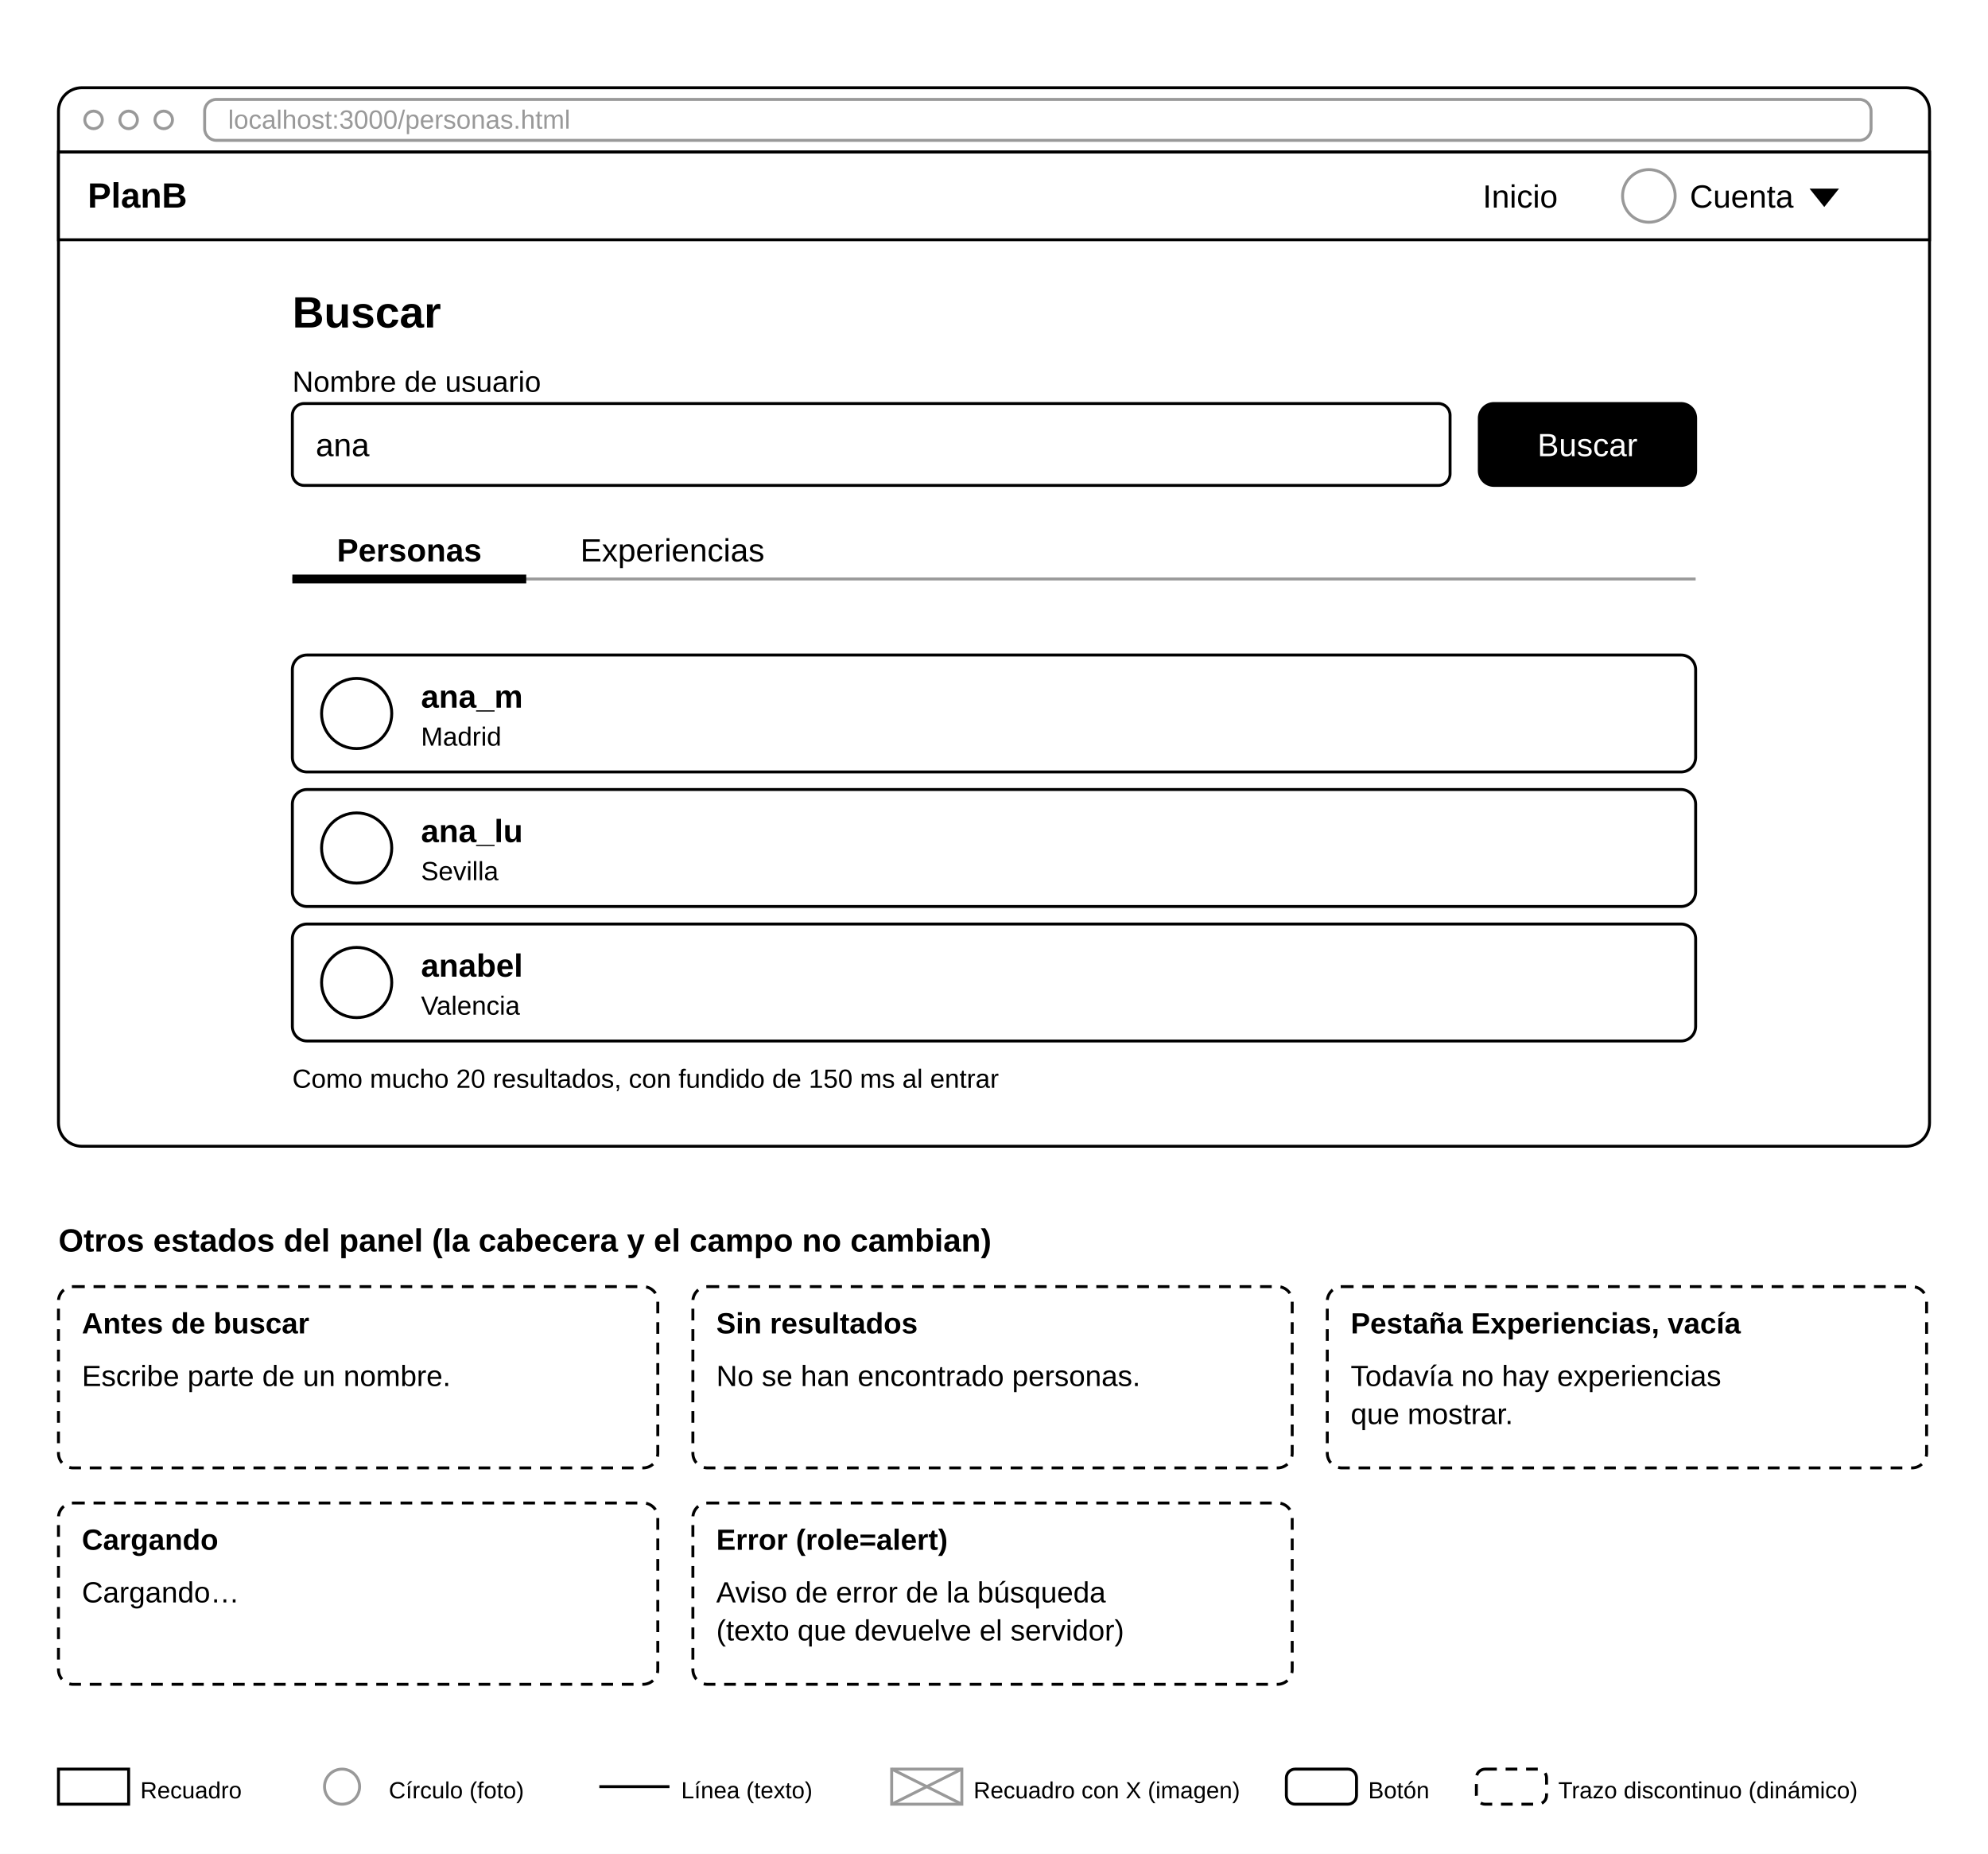
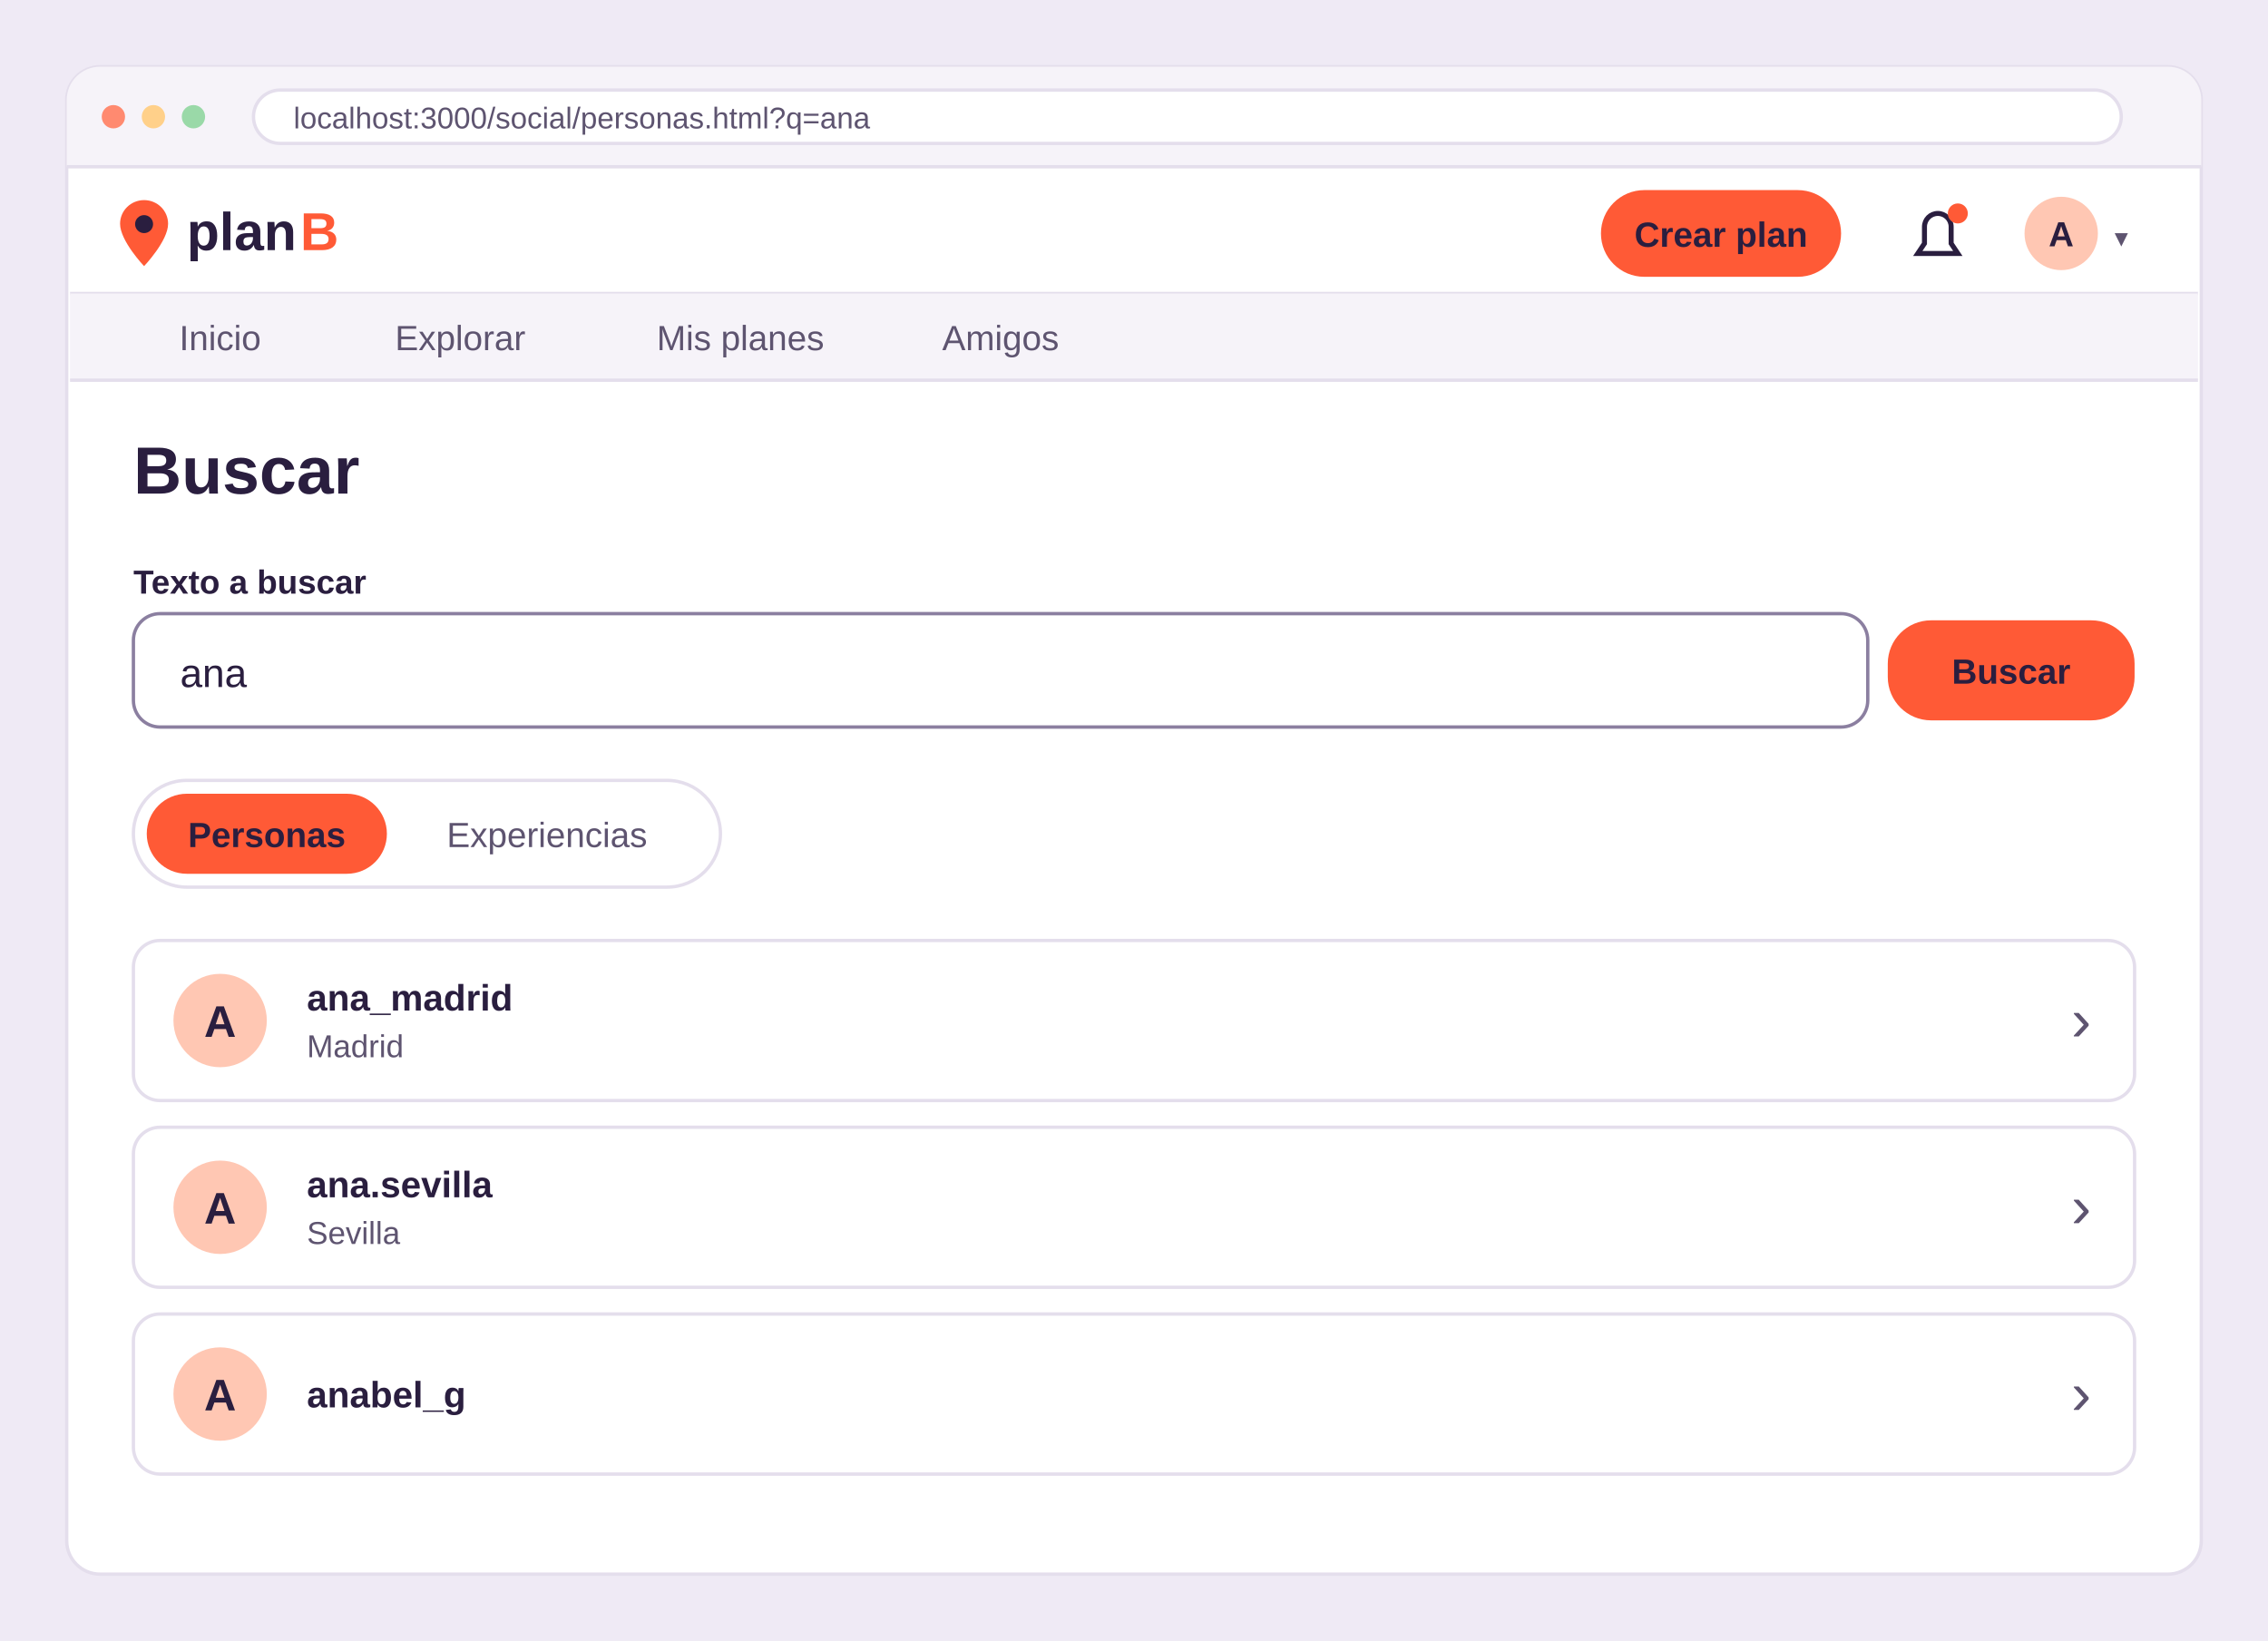
- <svg xmlns="http://www.w3.org/2000/svg" viewBox="0 0 680 634" width="680" height="634" role="img">
-   <rect width="680" height="634" fill="#fff" />
-   <rect x="20" y="30" width="640" height="362" rx="8" fill="#fff" stroke="#000" stroke-width="1" />
-   <line x1="20" y1="52" x2="660" y2="52" stroke="#000" stroke-width="1" />
-   <circle cx="32" cy="41" r="3" fill="#fff" stroke="#999" stroke-width="1" />
-   <circle cx="44" cy="41" r="3" fill="#fff" stroke="#999" stroke-width="1" />
-   <circle cx="56" cy="41" r="3" fill="#fff" stroke="#999" stroke-width="1" />
-   <rect x="70" y="34" width="570" height="14" rx="4" fill="#fff" stroke="#999" stroke-width="1" />
-   <text x="78" y="44" font-family="Arial, Helvetica, sans-serif" font-size="9" text-anchor="start" fill="#999">localhost:3000/personas.html</text>
-   <rect x="20" y="52" width="640" height="30" fill="#fff" stroke="#000" stroke-width="1" />
-   <text x="30" y="71" font-family="Arial, Helvetica, sans-serif" font-size="12" text-anchor="start" fill="#000" font-weight="bold">PlanB</text>
-   <text x="520" y="71" font-family="Arial, Helvetica, sans-serif" font-size="11" text-anchor="middle" fill="#000">Inicio</text>
-   <circle cx="564" cy="67" r="9" fill="#fff" stroke="#999" stroke-width="1" />
-   <text x="578" y="71" font-family="Arial, Helvetica, sans-serif" font-size="11" text-anchor="start" fill="#000">Cuenta</text>
-   <path d="M620 65 l8 0 l-4 5 z" fill="#000" stroke="#000" stroke-width="1" />
-   <text x="100" y="112" font-family="Arial, Helvetica, sans-serif" font-size="15" text-anchor="start" fill="#000" font-weight="bold">Buscar</text>
-   <text x="100" y="134" font-family="Arial, Helvetica, sans-serif" font-size="10" text-anchor="start" fill="#000">Nombre de usuario</text>
-   <rect x="100" y="138" width="396" height="28" rx="4" fill="#fff" stroke="#000" stroke-width="1" />
-   <text x="108" y="156" font-family="Arial, Helvetica, sans-serif" font-size="11" text-anchor="start" fill="#000">ana</text>
-   <rect x="506" y="138" width="74" height="28" rx="5" fill="#000" stroke="#000" stroke-width="1" />
-   <text x="543" y="156" font-family="Arial, Helvetica, sans-serif" font-size="11" text-anchor="middle" fill="#fff">Buscar</text>
-   <line x1="100" y1="198" x2="580" y2="198" stroke="#999" stroke-width="1" />
-   <text x="140" y="192" font-family="Arial, Helvetica, sans-serif" font-size="11" text-anchor="middle" fill="#000" font-weight="bold">Personas</text>
-   <line x1="100" y1="198" x2="180" y2="198" stroke="#000" stroke-width="3" />
-   <text x="230" y="192" font-family="Arial, Helvetica, sans-serif" font-size="11" text-anchor="middle" fill="#000">Experiencias</text>
-   <rect x="100" y="224" width="480" height="40" rx="5" fill="#fff" stroke="#000" stroke-width="1" />
-   <circle cx="122" cy="244" r="12" fill="#fff" stroke="#000" stroke-width="1" />
-   <text x="144" y="242" font-family="Arial, Helvetica, sans-serif" font-size="11" text-anchor="start" fill="#000" font-weight="bold">ana_m</text>
-   <text x="144" y="255" font-family="Arial, Helvetica, sans-serif" font-size="9" text-anchor="start" fill="#000">Madrid</text>
-   <rect x="100" y="270" width="480" height="40" rx="5" fill="#fff" stroke="#000" stroke-width="1" />
-   <circle cx="122" cy="290" r="12" fill="#fff" stroke="#000" stroke-width="1" />
-   <text x="144" y="288" font-family="Arial, Helvetica, sans-serif" font-size="11" text-anchor="start" fill="#000" font-weight="bold">ana_lu</text>
-   <text x="144" y="301" font-family="Arial, Helvetica, sans-serif" font-size="9" text-anchor="start" fill="#000">Sevilla</text>
-   <rect x="100" y="316" width="480" height="40" rx="5" fill="#fff" stroke="#000" stroke-width="1" />
-   <circle cx="122" cy="336" r="12" fill="#fff" stroke="#000" stroke-width="1" />
-   <text x="144" y="334" font-family="Arial, Helvetica, sans-serif" font-size="11" text-anchor="start" fill="#000" font-weight="bold">anabel</text>
-   <text x="144" y="347" font-family="Arial, Helvetica, sans-serif" font-size="9" text-anchor="start" fill="#000">Valencia</text>
-   <text x="100" y="372" font-family="Arial, Helvetica, sans-serif" font-size="9" text-anchor="start" fill="#000">Como mucho 20 resultados, con fundido de 150 ms al entrar</text>
-   <text x="20" y="428" font-family="Arial, Helvetica, sans-serif" font-size="11" text-anchor="start" fill="#000" font-weight="bold">Otros estados del panel (la cabecera y el campo no cambian)</text>
-   <rect x="20" y="440" width="205" height="62" rx="5" fill="#fff" stroke="#000" stroke-width="1" stroke-dasharray="4 3" />
-   <text x="28" y="456" font-family="Arial, Helvetica, sans-serif" font-size="10" text-anchor="start" fill="#000" font-weight="bold">Antes de buscar</text>
-   <text x="28" y="474" font-family="Arial, Helvetica, sans-serif" font-size="10" text-anchor="start" fill="#000">Escribe parte de un nombre.</text>
-   <rect x="237" y="440" width="205" height="62" rx="5" fill="#fff" stroke="#000" stroke-width="1" stroke-dasharray="4 3" />
-   <text x="245" y="456" font-family="Arial, Helvetica, sans-serif" font-size="10" text-anchor="start" fill="#000" font-weight="bold">Sin resultados</text>
-   <text x="245" y="474" font-family="Arial, Helvetica, sans-serif" font-size="10" text-anchor="start" fill="#000">No se han encontrado personas.</text>
-   <rect x="454" y="440" width="205" height="62" rx="5" fill="#fff" stroke="#000" stroke-width="1" stroke-dasharray="4 3" />
-   <text x="462" y="456" font-family="Arial, Helvetica, sans-serif" font-size="10" text-anchor="start" fill="#000" font-weight="bold">Pestaña Experiencias, vacía</text>
-   <text x="462" y="474" font-family="Arial, Helvetica, sans-serif" font-size="10" text-anchor="start" fill="#000">Todavía no hay experiencias</text>
-   <text x="462" y="487" font-family="Arial, Helvetica, sans-serif" font-size="10" text-anchor="start" fill="#000">que mostrar.</text>
-   <rect x="20" y="514" width="205" height="62" rx="5" fill="#fff" stroke="#000" stroke-width="1" stroke-dasharray="4 3" />
-   <text x="28" y="530" font-family="Arial, Helvetica, sans-serif" font-size="10" text-anchor="start" fill="#000" font-weight="bold">Cargando</text>
-   <text x="28" y="548" font-family="Arial, Helvetica, sans-serif" font-size="10" text-anchor="start" fill="#000">Cargando…</text>
-   <rect x="237" y="514" width="205" height="62" rx="5" fill="#fff" stroke="#000" stroke-width="1" stroke-dasharray="4 3" />
-   <text x="245" y="530" font-family="Arial, Helvetica, sans-serif" font-size="10" text-anchor="start" fill="#000" font-weight="bold">Error (role=alert)</text>
-   <text x="245" y="548" font-family="Arial, Helvetica, sans-serif" font-size="10" text-anchor="start" fill="#000">Aviso de error de la búsqueda</text>
-   <text x="245" y="561" font-family="Arial, Helvetica, sans-serif" font-size="10" text-anchor="start" fill="#000">(texto que devuelve el servidor)</text>
-   <rect x="20" y="605" width="24" height="12" fill="#fff" stroke="#000" stroke-width="1" />
-   <text x="48" y="615" font-family="Arial, Helvetica, sans-serif" font-size="8" text-anchor="start" fill="#000">Recuadro</text>
-   <circle cx="117" cy="611" r="6" fill="#fff" stroke="#999" stroke-width="1" />
-   <text x="133" y="615" font-family="Arial, Helvetica, sans-serif" font-size="8" text-anchor="start" fill="#000">Círculo (foto)</text>
-   <line x1="205" y1="611" x2="229" y2="611" stroke="#000" stroke-width="1" />
-   <text x="233" y="615" font-family="Arial, Helvetica, sans-serif" font-size="8" text-anchor="start" fill="#000">Línea (texto)</text>
-   <rect x="305" y="605" width="24" height="12" fill="#fff" stroke="#999" stroke-width="1" />
-   <line x1="305" y1="605" x2="329" y2="617" stroke="#999" stroke-width="1" />
-   <line x1="329" y1="605" x2="305" y2="617" stroke="#999" stroke-width="1" />
-   <text x="333" y="615" font-family="Arial, Helvetica, sans-serif" font-size="8" text-anchor="start" fill="#000">Recuadro con X (imagen)</text>
-   <rect x="440" y="605" width="24" height="12" rx="3" fill="#fff" stroke="#000" stroke-width="1" />
-   <text x="468" y="615" font-family="Arial, Helvetica, sans-serif" font-size="8" text-anchor="start" fill="#000">Botón</text>
-   <rect x="505" y="605" width="24" height="12" rx="3" fill="#fff" stroke="#000" stroke-width="1" stroke-dasharray="4 3" />
-   <text x="533" y="615" font-family="Arial, Helvetica, sans-serif" font-size="8" text-anchor="start" fill="#000">Trazo discontinuo (dinámico)</text>
+ <svg xmlns="http://www.w3.org/2000/svg" viewBox="0 0 680 492" width="680" height="492" role="img">
+   <rect width="680" height="492" fill="#EFEAF5" />
+   <rect x="20" y="20" width="640" height="452" rx="10" fill="#FFFFFF" stroke="#E4DEEC" />
+   <path d="M20 30a10 10 0 0 1 10-10h620a10 10 0 0 1 10 10V50H20z" fill="#F6F3F9" />
+   <line x1="20" y1="50" x2="660" y2="50" stroke="#E4DEEC" stroke-width="1" />
+   <circle cx="34" cy="35" r="3.5" fill="#FF8A70" />
+   <circle cx="46" cy="35" r="3.5" fill="#FFD08A" />
+   <circle cx="58" cy="35" r="3.5" fill="#9AD9A8" />
+   <rect x="76" y="27" width="560" height="16" rx="8" fill="#FFFFFF" stroke="#E4DEEC" stroke-width="1" />
+   <text x="88" y="38.5" font-family="system-ui, Arial, sans-serif" font-size="9" font-weight="400" text-anchor="start" fill="#5E5470">localhost:3000/social/personas.html?q=ana</text>
+   <rect x="21" y="52" width="638" height="36" rx="0" fill="#FFFFFF" />
+   <line x1="21" y1="88" x2="659" y2="88" stroke="#E4DEEC" stroke-width="1" />
+   <g transform="translate(36 60) scale(0.9)">
+     <path d="M8 0C3.6 0 0 3.5 0 7.9 0 13.6 8 22 8 22s8-8.4 8-14.1C16 3.5 12.4 0 8 0z" fill="#FF5A36" />
+     <circle cx="8" cy="8" r="3" fill="#2A1E3F" />
+   </g>
+   <text x="56" y="75" font-family="system-ui, Arial, sans-serif" font-size="16" font-weight="800" text-anchor="start" fill="#2A1E3F">plan</text>
+   <text x="90" y="75" font-family="system-ui, Arial, sans-serif" font-size="16" font-weight="800" text-anchor="start" fill="#FF5A36">B</text>
+   <rect x="480" y="57" width="72" height="26" rx="13" fill="#FF5A36" />
+   <text x="516.0" y="74.0" font-family="system-ui, Arial, sans-serif" font-size="10.5" font-weight="700" text-anchor="middle" fill="#2A1E3F">Crear plan</text>
+   <path d="M575 76h12l-2-3v-5a4 4 0 0 0-8 0v5z" fill="none" stroke="#2A1E3F" stroke-width="1.5" />
+   <circle cx="587" cy="64" r="3" fill="#FF5A36" />
+   <circle cx="618" cy="70" r="11" fill="#FFC7B3" />
+   <text x="618" y="73.85" font-family="system-ui, Arial, sans-serif" font-size="10.45" font-weight="700" text-anchor="middle" fill="#2A1E3F">A</text>
+   <text x="634" y="74" font-family="system-ui, Arial, sans-serif" font-size="8" font-weight="400" text-anchor="start" fill="#5E5470">▾</text>
+   <rect x="21" y="88" width="638" height="26" rx="0" fill="#F6F3F9" />
+   <line x1="21" y1="114" x2="659" y2="114" stroke="#E4DEEC" stroke-width="1" />
+   <text x="66.0" y="105" font-family="system-ui, Arial, sans-serif" font-size="10.5" font-weight="400" text-anchor="middle" fill="#5E5470">Inicio</text>
+   <text x="138.0" y="105" font-family="system-ui, Arial, sans-serif" font-size="10.5" font-weight="400" text-anchor="middle" fill="#5E5470">Explorar</text>
+   <text x="222.0" y="105" font-family="system-ui, Arial, sans-serif" font-size="10.5" font-weight="400" text-anchor="middle" fill="#5E5470">Mis planes</text>
+   <text x="300.0" y="105" font-family="system-ui, Arial, sans-serif" font-size="10.5" font-weight="400" text-anchor="middle" fill="#5E5470">Amigos</text>
+   <text x="40" y="148" font-family="system-ui, Arial, sans-serif" font-size="20" font-weight="800" text-anchor="start" fill="#2A1E3F">Buscar</text>
+   <text x="40" y="178" font-family="system-ui, Arial, sans-serif" font-size="10" font-weight="600" text-anchor="start" fill="#2A1E3F">Texto a buscar</text>
+   <rect x="40" y="184" width="520" height="34" rx="8" fill="#FFFFFF" stroke="#8B7FA0" stroke-width="1" />
+   <text x="54" y="206" font-family="system-ui, Arial, sans-serif" font-size="12" font-weight="400" text-anchor="start" fill="#2A1E3F">ana</text>
+   <rect x="566" y="186" width="74" height="30" rx="13" fill="#FF5A36" />
+   <text x="603.0" y="205.0" font-family="system-ui, Arial, sans-serif" font-size="10.5" font-weight="700" text-anchor="middle" fill="#2A1E3F">Buscar</text>
+   <rect x="40" y="234" width="176" height="32" rx="16" fill="#FFFFFF" stroke="#E4DEEC" stroke-width="1" />
+   <rect x="44" y="238" width="72" height="24" rx="12" fill="#FF5A36" />
+   <text x="80.0" y="254" font-family="system-ui, Arial, sans-serif" font-size="10.5" font-weight="700" text-anchor="middle" fill="#2A1E3F">Personas</text>
+   <text x="164.0" y="254" font-family="system-ui, Arial, sans-serif" font-size="10.5" font-weight="400" text-anchor="middle" fill="#5E5470">Experiencias</text>
+   <rect x="40" y="282" width="600" height="48" rx="8" fill="#FFFFFF" stroke="#E4DEEC" stroke-width="1" />
+   <circle cx="66" cy="306" r="14" fill="#FFC7B3" />
+   <text x="66" y="310.9" font-family="system-ui, Arial, sans-serif" font-size="13.3" font-weight="700" text-anchor="middle" fill="#2A1E3F">A</text>
+   <text x="92" y="303" font-family="system-ui, Arial, sans-serif" font-size="11" font-weight="700" text-anchor="start" fill="#2A1E3F">ana_madrid</text>
+   <text x="92" y="317" font-family="system-ui, Arial, sans-serif" font-size="9.5" font-weight="400" text-anchor="start" fill="#5E5470">Madrid</text>
+   <text x="624" y="312" font-family="system-ui, Arial, sans-serif" font-size="18" font-weight="400" text-anchor="middle" fill="#5E5470">›</text>
+   <rect x="40" y="338" width="600" height="48" rx="8" fill="#FFFFFF" stroke="#E4DEEC" stroke-width="1" />
+   <circle cx="66" cy="362" r="14" fill="#FFC7B3" />
+   <text x="66" y="366.9" font-family="system-ui, Arial, sans-serif" font-size="13.3" font-weight="700" text-anchor="middle" fill="#2A1E3F">A</text>
+   <text x="92" y="359" font-family="system-ui, Arial, sans-serif" font-size="11" font-weight="700" text-anchor="start" fill="#2A1E3F">ana.sevilla</text>
+   <text x="92" y="373" font-family="system-ui, Arial, sans-serif" font-size="9.5" font-weight="400" text-anchor="start" fill="#5E5470">Sevilla</text>
+   <text x="624" y="368" font-family="system-ui, Arial, sans-serif" font-size="18" font-weight="400" text-anchor="middle" fill="#5E5470">›</text>
+   <rect x="40" y="394" width="600" height="48" rx="8" fill="#FFFFFF" stroke="#E4DEEC" stroke-width="1" />
+   <circle cx="66" cy="418" r="14" fill="#FFC7B3" />
+   <text x="66" y="422.9" font-family="system-ui, Arial, sans-serif" font-size="13.3" font-weight="700" text-anchor="middle" fill="#2A1E3F">A</text>
+   <text x="92" y="422" font-family="system-ui, Arial, sans-serif" font-size="11" font-weight="700" text-anchor="start" fill="#2A1E3F">anabel_g</text>
+   <text x="624" y="424" font-family="system-ui, Arial, sans-serif" font-size="18" font-weight="400" text-anchor="middle" fill="#5E5470">›</text>
</svg>
